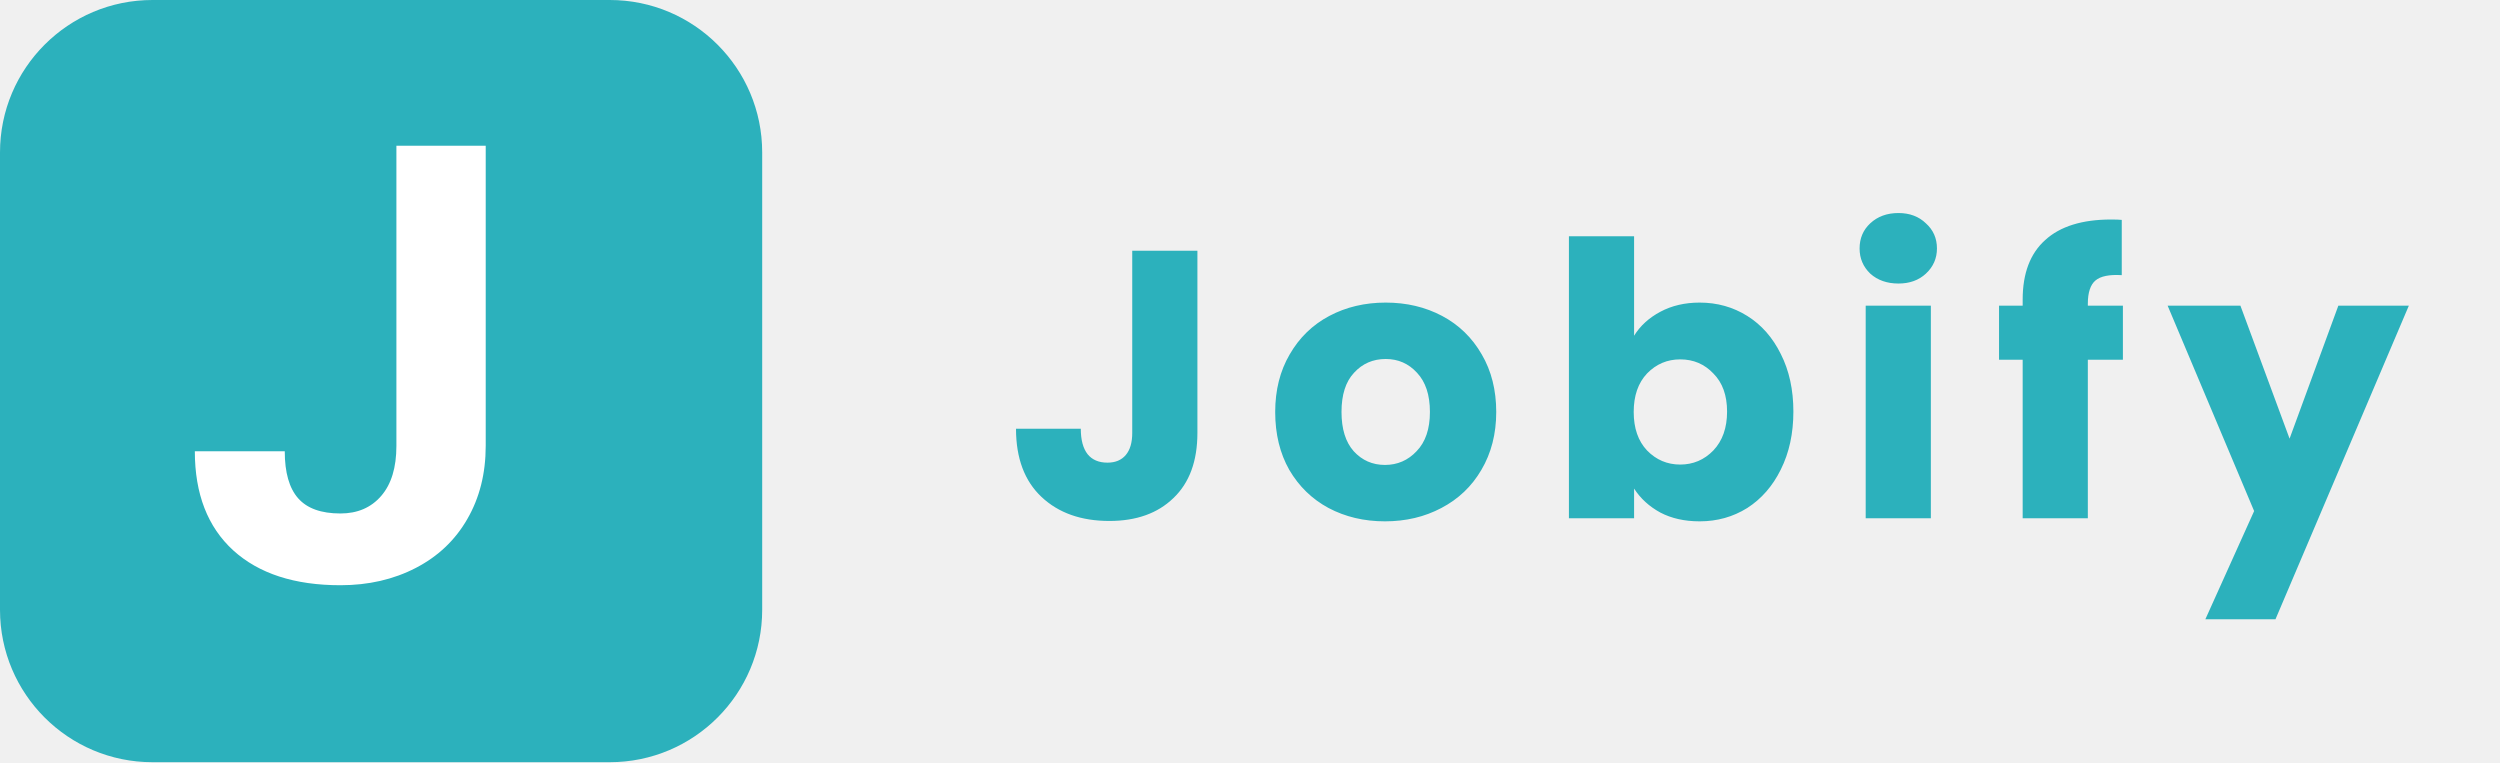
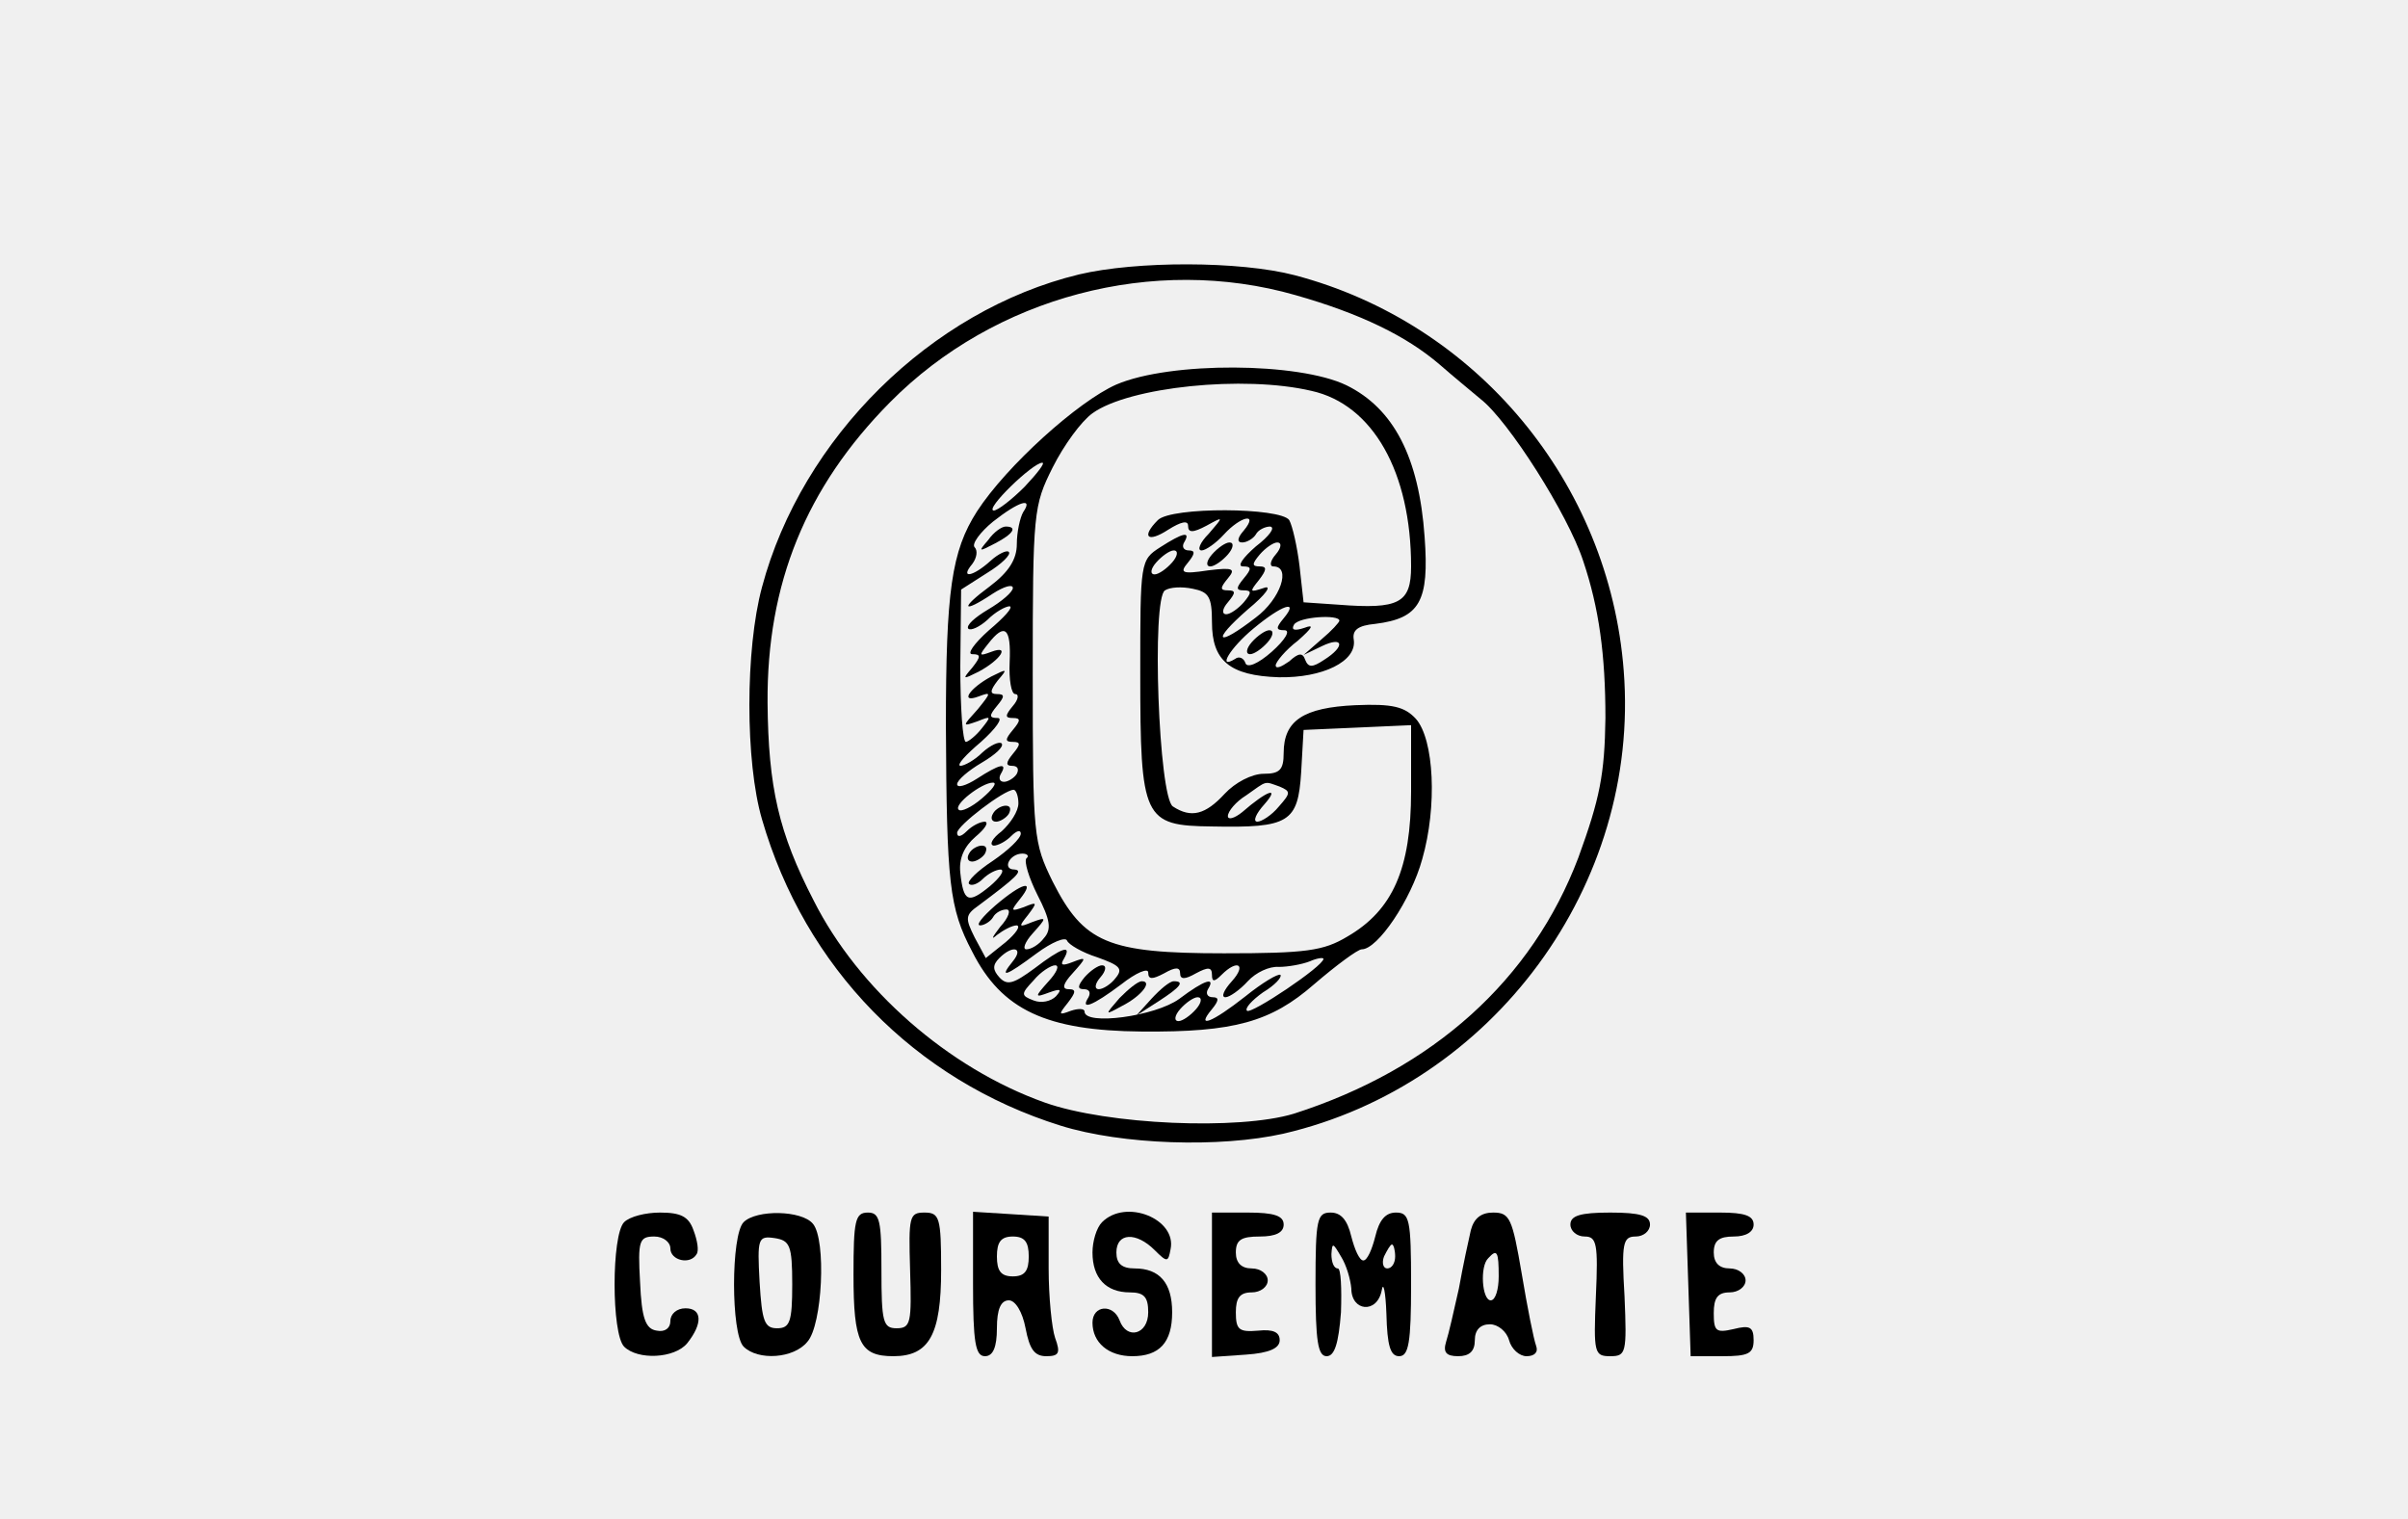
- <svg xmlns="http://www.w3.org/2000/svg" width="164" height="50" viewBox="0 0 164 50" fill="none">
-   <path d="M78.55 16.45V28.4C78.55 30.25 78.025 31.675 76.975 32.675C75.942 33.675 74.542 34.175 72.775 34.175C70.925 34.175 69.442 33.65 68.325 32.6C67.208 31.55 66.65 30.058 66.65 28.125H70.9C70.9 28.858 71.05 29.417 71.35 29.8C71.65 30.167 72.083 30.35 72.65 30.35C73.167 30.35 73.567 30.183 73.85 29.85C74.133 29.517 74.275 29.033 74.275 28.4V16.45H78.55ZM90.853 34.2C89.487 34.2 88.253 33.908 87.153 33.325C86.07 32.742 85.212 31.908 84.578 30.825C83.962 29.742 83.653 28.475 83.653 27.025C83.653 25.592 83.97 24.333 84.603 23.25C85.237 22.15 86.103 21.308 87.203 20.725C88.303 20.142 89.537 19.85 90.903 19.85C92.27 19.85 93.503 20.142 94.603 20.725C95.703 21.308 96.57 22.15 97.203 23.25C97.837 24.333 98.153 25.592 98.153 27.025C98.153 28.458 97.828 29.725 97.178 30.825C96.545 31.908 95.67 32.742 94.553 33.325C93.453 33.908 92.22 34.2 90.853 34.2ZM90.853 30.5C91.67 30.5 92.362 30.2 92.928 29.6C93.511 29 93.803 28.142 93.803 27.025C93.803 25.908 93.52 25.05 92.953 24.45C92.403 23.85 91.72 23.55 90.903 23.55C90.07 23.55 89.378 23.85 88.828 24.45C88.278 25.033 88.003 25.892 88.003 27.025C88.003 28.142 88.27 29 88.803 29.6C89.353 30.2 90.037 30.5 90.853 30.5ZM107.196 22.025C107.596 21.375 108.171 20.85 108.921 20.45C109.671 20.05 110.529 19.85 111.496 19.85C112.646 19.85 113.688 20.142 114.621 20.725C115.554 21.308 116.288 22.142 116.821 23.225C117.371 24.308 117.646 25.567 117.646 27C117.646 28.433 117.371 29.7 116.821 30.8C116.288 31.883 115.554 32.725 114.621 33.325C113.688 33.908 112.646 34.2 111.496 34.2C110.513 34.2 109.654 34.008 108.921 33.625C108.188 33.225 107.613 32.7 107.196 32.05V34H102.921V15.5H107.196V22.025ZM113.296 27C113.296 25.933 112.996 25.1 112.396 24.5C111.813 23.883 111.088 23.575 110.221 23.575C109.371 23.575 108.646 23.883 108.046 24.5C107.463 25.117 107.171 25.958 107.171 27.025C107.171 28.092 107.463 28.933 108.046 29.55C108.646 30.167 109.371 30.475 110.221 30.475C111.071 30.475 111.796 30.167 112.396 29.55C112.996 28.917 113.296 28.067 113.296 27ZM124.539 18.6C123.789 18.6 123.172 18.383 122.689 17.95C122.222 17.5 121.989 16.95 121.989 16.3C121.989 15.633 122.222 15.083 122.689 14.65C123.172 14.2 123.789 13.975 124.539 13.975C125.272 13.975 125.872 14.2 126.339 14.65C126.822 15.083 127.064 15.633 127.064 16.3C127.064 16.95 126.822 17.5 126.339 17.95C125.872 18.383 125.272 18.6 124.539 18.6ZM126.664 20.05V34H122.389V20.05H126.664ZM139.262 23.6H136.962V34H132.687V23.6H131.137V20.05H132.687V19.65C132.687 17.933 133.179 16.633 134.162 15.75C135.145 14.85 136.587 14.4 138.487 14.4C138.804 14.4 139.037 14.408 139.187 14.425V18.05C138.37 18 137.795 18.117 137.462 18.4C137.129 18.683 136.962 19.192 136.962 19.925V20.05H139.262V23.6ZM158.021 20.05L149.271 40.625H144.671L147.871 33.525L142.196 20.05H146.971L150.196 28.775L153.396 20.05H158.021Z" fill="#2CB1BC" />
-   <rect width="50" height="50" rx="10" fill="#2CB1BC" />
-   <path d="M26.004 9.562H31.863V29.25C31.863 31.06 31.46 32.661 30.652 34.055C29.858 35.435 28.732 36.503 27.273 37.258C25.815 38.013 24.168 38.391 22.332 38.391C19.324 38.391 16.98 37.629 15.301 36.105C13.621 34.569 12.781 32.401 12.781 29.602H18.68C18.68 30.995 18.973 32.023 19.559 32.688C20.145 33.352 21.069 33.684 22.332 33.684C23.452 33.684 24.344 33.3 25.008 32.531C25.672 31.763 26.004 30.669 26.004 29.25V9.562Z" fill="white" />
+ <svg xmlns="http://www.w3.org/2000/svg" width="130px" height="82px" viewBox="0 0 129 82" version="1.1">
+   <g id="surface1">
+     <path style=" stroke:none;fill-rule:nonzero;fill:rgb(0%,0%,0%);fill-opacity:1;" d="M 57.75 14.816 C 49.75 16.754 42.785 23.645 40.637 31.699 C 39.73 35.059 39.73 41.129 40.637 44.23 C 42.957 52.242 48.891 58.312 56.762 60.77 C 60.07 61.801 65.359 61.973 68.801 61.199 C 80.109 58.57 88.062 47.762 87.16 36.219 C 86.387 26.055 79.207 17.441 69.402 14.859 C 66.434 14.082 60.844 14.082 57.75 14.816 Z M 69.445 15.934 C 72.93 16.926 75.422 18.133 77.227 19.684 C 77.914 20.285 78.906 21.102 79.422 21.535 C 80.926 22.695 84.152 27.777 84.969 30.277 C 85.828 32.816 86.172 35.359 86.172 38.762 C 86.129 41.816 85.871 43.109 84.711 46.297 C 82.215 52.887 76.883 57.711 69.359 60.121 C 66.391 61.027 59.297 60.727 55.898 59.52 C 50.695 57.668 45.84 53.402 43.43 48.621 C 41.539 44.961 40.98 42.508 40.938 37.941 C 40.895 31.523 43 26.312 47.559 21.707 C 53.191 16.02 61.789 13.738 69.445 15.934 Z M 69.445 15.934 " />
+     <path style=" stroke:none;fill-rule:nonzero;fill:rgb(0%,0%,0%);fill-opacity:1;" d="M 59.77 20.758 C 57.707 21.664 53.836 25.152 52.246 27.605 C 50.867 29.758 50.566 31.914 50.566 39.191 C 50.609 47.676 50.738 49.012 51.988 51.379 C 53.578 54.523 55.984 55.645 61.145 55.688 C 66.133 55.73 68.113 55.168 70.434 53.145 C 71.637 52.113 72.801 51.25 73.016 51.25 C 73.875 51.25 75.68 48.578 76.281 46.383 C 77.098 43.539 76.926 39.922 75.938 38.805 C 75.336 38.156 74.691 37.984 72.672 38.07 C 69.875 38.199 68.801 38.891 68.801 40.656 C 68.801 41.559 68.586 41.773 67.727 41.773 C 67.078 41.773 66.176 42.25 65.617 42.852 C 64.586 43.973 63.812 44.188 62.824 43.539 C 62.051 43.066 61.66 32.301 62.395 31.871 C 62.652 31.699 63.297 31.656 63.898 31.785 C 64.758 31.957 64.93 32.215 64.93 33.594 C 64.93 35.66 65.875 36.477 68.543 36.562 C 70.906 36.605 72.758 35.703 72.586 34.539 C 72.496 34.023 72.801 33.766 73.746 33.68 C 76.152 33.379 76.668 32.473 76.41 28.984 C 76.109 24.676 74.734 22.051 72.195 20.801 C 69.617 19.551 62.695 19.508 59.77 20.758 Z M 70.305 21.102 C 73.617 21.836 75.68 25.496 75.68 30.578 C 75.68 32.559 75.035 32.902 71.766 32.645 L 69.875 32.516 L 69.66 30.578 C 69.531 29.5 69.273 28.383 69.102 28.078 C 68.629 27.391 62.738 27.348 62.008 28.078 C 61.102 28.984 61.445 29.328 62.566 28.598 C 63.254 28.164 63.641 28.078 63.641 28.383 C 63.641 28.77 63.898 28.77 64.629 28.383 C 65.574 27.863 65.574 27.863 64.758 28.812 C 64.285 29.285 64.113 29.715 64.371 29.715 C 64.586 29.715 65.145 29.328 65.574 28.855 C 66.477 27.863 67.469 27.648 66.648 28.641 C 66.305 29.027 66.262 29.285 66.562 29.285 C 66.82 29.285 67.164 29.07 67.297 28.855 C 67.426 28.598 67.812 28.426 68.07 28.426 C 68.371 28.469 68.027 28.941 67.297 29.5 C 66.605 30.105 66.262 30.578 66.605 30.578 C 67.078 30.578 67.078 30.707 66.648 31.223 C 66.219 31.742 66.219 31.871 66.648 31.871 C 67.078 31.871 67.078 32 66.648 32.516 C 66.348 32.859 65.918 33.16 65.703 33.16 C 65.445 33.16 65.488 32.859 65.789 32.516 C 66.219 32 66.219 31.871 65.789 31.871 C 65.359 31.871 65.359 31.742 65.789 31.223 C 66.219 30.707 66.09 30.621 64.715 30.793 C 63.297 31.008 63.168 30.922 63.641 30.363 C 64.027 29.887 64.027 29.715 63.684 29.715 C 63.383 29.715 63.297 29.5 63.426 29.285 C 63.812 28.641 63.34 28.77 62.137 29.543 C 61.059 30.234 61.059 30.32 61.059 36.348 C 61.059 44.23 61.23 44.574 64.93 44.617 C 69.102 44.703 69.574 44.402 69.746 41.688 L 69.875 39.406 L 72.801 39.277 L 75.68 39.148 L 75.68 42.723 C 75.68 46.898 74.691 49.141 72.238 50.562 C 70.949 51.336 70.004 51.465 65.574 51.465 C 59.297 51.465 58.008 50.906 56.328 47.59 C 55.297 45.48 55.254 45.176 55.254 36.391 C 55.254 27.605 55.297 27.305 56.328 25.238 C 56.934 24.031 57.879 22.738 58.48 22.309 C 60.457 20.887 66.648 20.242 70.305 21.102 Z M 54.824 26.27 C 54.137 26.961 53.363 27.562 53.148 27.562 C 52.633 27.52 55.254 24.98 55.77 24.98 C 55.941 24.98 55.512 25.539 54.824 26.27 Z M 54.738 27.648 C 54.566 27.949 54.395 28.727 54.395 29.371 C 54.395 30.191 53.965 30.879 52.934 31.656 C 51.301 32.859 51.43 33.16 53.105 32.043 C 53.707 31.656 54.18 31.523 54.18 31.742 C 54.18 31.957 53.578 32.473 52.848 32.902 C 52.117 33.336 51.645 33.766 51.773 33.938 C 51.902 34.066 52.375 33.852 52.805 33.465 C 53.234 33.031 53.793 32.73 54.008 32.73 C 54.223 32.773 53.707 33.336 52.891 34.023 C 52.074 34.754 51.688 35.316 51.988 35.316 C 52.461 35.316 52.461 35.445 51.988 36.047 C 51.43 36.691 51.473 36.691 52.332 36.262 C 53.535 35.617 54.051 34.797 53.02 35.188 C 52.332 35.445 52.332 35.402 52.848 34.754 C 53.75 33.594 54.094 33.895 54.008 35.746 C 53.965 36.691 54.094 37.469 54.309 37.469 C 54.523 37.469 54.48 37.77 54.18 38.113 C 53.75 38.633 53.75 38.762 54.18 38.762 C 54.609 38.762 54.609 38.891 54.18 39.406 C 53.75 39.922 53.75 40.051 54.18 40.051 C 54.609 40.051 54.609 40.184 54.18 40.699 C 53.793 41.172 53.793 41.344 54.137 41.344 C 54.438 41.344 54.523 41.516 54.395 41.773 C 54.266 41.992 53.922 42.207 53.707 42.207 C 53.449 42.207 53.406 41.992 53.535 41.773 C 53.922 41.129 53.449 41.258 52.246 42.035 C 51.645 42.422 51.172 42.551 51.172 42.336 C 51.172 42.121 51.773 41.602 52.504 41.172 C 53.234 40.742 53.707 40.312 53.578 40.137 C 53.449 40.008 52.977 40.227 52.547 40.613 C 52.117 41.043 51.559 41.344 51.344 41.344 C 51.129 41.301 51.645 40.742 52.461 40.051 C 53.277 39.32 53.664 38.762 53.363 38.762 C 52.891 38.762 52.891 38.633 53.32 38.113 C 53.75 37.598 53.75 37.469 53.32 37.469 C 52.934 37.469 52.934 37.297 53.363 36.738 C 53.922 36.09 53.879 36.09 53.02 36.52 C 51.816 37.168 51.301 37.984 52.332 37.598 C 53.02 37.34 53.02 37.383 52.289 38.285 C 51.43 39.234 51.43 39.234 52.289 38.934 C 53.02 38.633 53.02 38.676 52.504 39.32 C 52.203 39.707 51.773 40.051 51.645 40.051 C 51.473 40.051 51.344 38.199 51.344 35.961 L 51.387 31.828 L 52.805 30.922 C 53.578 30.449 54.094 29.934 53.965 29.801 C 53.879 29.672 53.406 29.887 52.977 30.277 C 52.031 31.137 51.301 31.266 51.988 30.449 C 52.246 30.105 52.289 29.715 52.117 29.543 C 51.945 29.371 52.418 28.727 53.105 28.164 C 54.523 27.047 55.297 26.832 54.738 27.648 Z M 68.371 29.934 C 68.07 30.277 68.027 30.578 68.242 30.578 C 69.23 30.578 68.629 32.344 67.297 33.336 C 65.188 34.969 64.844 34.668 66.863 32.902 C 67.855 32.086 68.199 31.566 67.727 31.742 C 66.949 32 66.949 31.957 67.469 31.309 C 67.898 30.75 67.898 30.578 67.512 30.578 C 67.078 30.578 67.078 30.449 67.512 29.934 C 67.812 29.586 68.242 29.285 68.457 29.285 C 68.715 29.285 68.672 29.586 68.371 29.934 Z M 62.781 30.363 C 62.48 30.707 62.051 31.008 61.836 31.008 C 61.574 31.008 61.617 30.707 61.922 30.363 C 62.223 30.02 62.652 29.715 62.867 29.715 C 63.125 29.715 63.082 30.02 62.781 30.363 Z M 68.801 33.379 C 68.371 33.895 68.371 34.023 68.844 34.023 C 69.188 34.023 68.887 34.539 68.156 35.188 C 67.426 35.832 66.82 36.09 66.734 35.789 C 66.648 35.531 66.391 35.402 66.176 35.574 C 65.188 36.176 65.918 34.969 67.164 33.938 C 68.715 32.645 69.66 32.344 68.801 33.379 Z M 71.809 33.508 C 71.809 33.594 71.379 34.066 70.863 34.496 L 69.875 35.359 L 70.863 34.883 C 72.023 34.324 72.152 34.883 70.992 35.617 C 70.348 36.047 70.133 36.047 69.961 35.617 C 69.832 35.23 69.617 35.23 69.102 35.703 C 68.672 36.004 68.371 36.133 68.371 35.918 C 68.371 35.746 68.887 35.102 69.574 34.582 C 70.348 33.895 70.477 33.68 69.918 33.895 C 69.402 34.066 69.188 34.023 69.359 33.723 C 69.617 33.289 71.809 33.16 71.809 33.508 Z M 52.504 43.109 C 51.945 43.586 51.387 43.844 51.258 43.715 C 50.953 43.453 52.504 42.25 53.105 42.25 C 53.363 42.25 53.062 42.637 52.504 43.109 Z M 68.586 42.465 C 69.188 42.723 69.188 42.809 68.543 43.539 C 68.156 44.016 67.598 44.359 67.383 44.359 C 67.121 44.359 67.297 43.93 67.77 43.41 C 68.629 42.422 67.898 42.68 66.562 43.844 C 66.133 44.188 65.789 44.273 65.789 44.059 C 65.789 43.801 66.219 43.281 66.777 42.938 C 67.941 42.121 67.727 42.164 68.586 42.465 Z M 54.48 43.367 C 54.48 43.801 54.051 44.445 53.578 44.875 C 53.062 45.262 52.891 45.609 53.148 45.652 C 53.363 45.652 53.793 45.438 54.094 45.133 C 54.395 44.832 54.609 44.789 54.609 45.004 C 54.609 45.262 53.922 45.91 53.105 46.469 C 52.246 47.031 51.688 47.59 51.816 47.719 C 51.945 47.848 52.289 47.719 52.547 47.461 C 52.848 47.16 53.277 46.941 53.535 46.941 C 53.75 46.988 53.492 47.375 52.934 47.848 C 51.773 48.797 51.516 48.711 51.344 47.117 C 51.258 46.34 51.559 45.695 52.16 45.176 C 52.676 44.746 52.891 44.402 52.676 44.359 C 52.418 44.359 51.988 44.574 51.688 44.875 C 51.387 45.176 51.172 45.219 51.172 44.961 C 51.172 44.574 53.707 42.637 54.223 42.637 C 54.352 42.637 54.48 42.98 54.48 43.367 Z M 54.91 46.34 C 54.781 46.512 55.039 47.375 55.512 48.32 C 56.199 49.656 56.285 50.172 55.855 50.648 C 55.598 50.992 55.168 51.25 54.91 51.25 C 54.695 51.25 54.824 50.863 55.254 50.387 C 56.027 49.527 56.027 49.484 55.211 49.785 C 54.48 50.086 54.48 50.043 54.996 49.398 C 55.512 48.711 55.512 48.664 54.781 48.969 C 54.051 49.227 54.051 49.184 54.566 48.535 C 55.426 47.461 54.695 47.633 53.234 48.883 C 52.547 49.484 52.16 49.957 52.418 49.957 C 52.633 49.957 52.977 49.742 53.105 49.527 C 53.234 49.27 53.578 49.098 53.836 49.098 C 54.094 49.098 53.965 49.527 53.492 50.043 C 53.062 50.605 52.977 50.777 53.32 50.477 C 53.664 50.215 54.137 49.957 54.395 49.957 C 54.609 50 54.352 50.387 53.793 50.863 L 52.719 51.723 L 52.117 50.605 C 51.602 49.57 51.602 49.398 52.332 48.883 C 54.352 47.375 54.781 46.988 54.266 46.941 C 53.578 46.941 54.008 46.082 54.695 46.082 C 54.953 46.082 55.082 46.211 54.91 46.34 Z M 58.738 51.68 C 59.941 52.113 60.156 52.285 59.727 52.801 C 59.469 53.145 59.039 53.402 58.824 53.402 C 58.566 53.402 58.609 53.102 58.91 52.758 C 59.211 52.414 59.254 52.113 58.996 52.113 C 58.781 52.113 58.352 52.414 58.051 52.758 C 57.664 53.23 57.664 53.402 58.008 53.402 C 58.309 53.402 58.395 53.574 58.266 53.836 C 57.793 54.566 58.48 54.309 60.027 53.145 C 60.844 52.5 61.488 52.242 61.488 52.5 C 61.488 52.887 61.703 52.887 62.352 52.543 C 62.953 52.199 63.211 52.199 63.211 52.543 C 63.211 52.887 63.469 52.887 64.07 52.543 C 64.715 52.199 64.93 52.199 64.93 52.629 C 64.93 53.016 65.059 53.016 65.445 52.629 C 66.305 51.766 66.82 52.066 66.004 52.973 C 65.574 53.445 65.402 53.836 65.66 53.836 C 65.875 53.836 66.434 53.445 66.863 52.973 C 67.297 52.5 68.027 52.156 68.543 52.199 C 69.016 52.199 69.789 52.066 70.219 51.895 C 70.605 51.723 70.949 51.68 70.949 51.766 C 70.949 52.156 67.035 54.781 66.82 54.566 C 66.691 54.438 67.078 54.008 67.684 53.574 C 68.328 53.188 68.715 52.758 68.629 52.629 C 68.5 52.543 67.641 53.059 66.734 53.789 C 64.93 55.211 64.027 55.559 64.93 54.48 C 65.316 54.008 65.316 53.836 64.973 53.836 C 64.672 53.836 64.586 53.617 64.715 53.402 C 65.145 52.715 64.543 52.887 63.168 53.922 C 61.879 54.867 58.051 55.383 58.051 54.609 C 58.051 54.438 57.707 54.438 57.32 54.566 C 56.633 54.824 56.633 54.781 57.148 54.137 C 57.578 53.574 57.621 53.402 57.191 53.402 C 56.805 53.402 56.891 53.102 57.406 52.543 C 58.18 51.68 58.18 51.637 57.406 51.938 C 56.848 52.156 56.719 52.113 56.934 51.766 C 57.406 50.949 56.805 51.164 55.34 52.285 C 54.223 53.102 53.879 53.23 53.449 52.758 C 53.105 52.371 53.062 52.113 53.449 51.723 C 54.18 50.992 54.781 51.164 54.18 51.895 C 53.406 52.844 53.793 52.715 55.469 51.465 C 56.285 50.863 57.02 50.562 57.105 50.777 C 57.191 50.992 57.922 51.422 58.738 51.68 Z M 56.113 52.973 C 55.34 53.836 55.34 53.879 56.156 53.574 C 56.762 53.359 56.848 53.402 56.504 53.789 C 56.242 54.051 55.727 54.18 55.297 54.008 C 54.609 53.746 54.609 53.66 55.297 52.93 C 55.684 52.457 56.242 52.113 56.461 52.113 C 56.719 52.113 56.547 52.5 56.113 52.973 Z M 64.07 54.48 C 63.77 54.824 63.34 55.125 63.125 55.125 C 62.867 55.125 62.91 54.824 63.211 54.48 C 63.512 54.137 63.941 53.836 64.156 53.836 C 64.414 53.836 64.371 54.137 64.07 54.48 Z M 64.07 54.48 " />
+     <path style=" stroke:none;fill-rule:nonzero;fill:rgb(0%,0%,0%);fill-opacity:1;" d="M 64.93 29.934 C 64.629 30.277 64.586 30.578 64.844 30.578 C 65.059 30.578 65.488 30.277 65.789 29.934 C 66.09 29.586 66.133 29.285 65.875 29.285 C 65.66 29.285 65.23 29.586 64.93 29.934 Z M 64.93 29.934 " />
+     <path style=" stroke:none;fill-rule:nonzero;fill:rgb(0%,0%,0%);fill-opacity:1;" d="M 52.848 29.156 C 52.289 29.801 52.332 29.801 53.234 29.328 C 54.223 28.812 54.438 28.426 53.793 28.426 C 53.578 28.426 53.148 28.727 52.848 29.156 Z M 52.848 29.156 " />
+     <path style=" stroke:none;fill-rule:nonzero;fill:rgb(0%,0%,0%);fill-opacity:1;" d="M 67.078 34.668 C 66.777 35.012 66.734 35.316 66.992 35.316 C 67.211 35.316 67.641 35.012 67.941 34.668 C 68.242 34.324 68.285 34.023 68.027 34.023 C 67.812 34.023 67.383 34.324 67.078 34.668 Z M 67.078 34.668 " />
+     <path style=" stroke:none;fill-rule:nonzero;fill:rgb(0%,0%,0%);fill-opacity:1;" d="M 53.105 43.93 C 52.977 44.145 53.02 44.359 53.277 44.359 C 53.492 44.359 53.836 44.145 53.965 43.93 C 54.094 43.672 54.051 43.496 53.793 43.496 C 53.578 43.496 53.234 43.672 53.105 43.93 Z M 53.105 43.93 " />
+     <path style=" stroke:none;fill-rule:nonzero;fill:rgb(0%,0%,0%);fill-opacity:1;" d="M 51.816 46.082 C 51.688 46.297 51.73 46.512 51.988 46.512 C 52.203 46.512 52.547 46.297 52.676 46.082 C 52.805 45.824 52.762 45.652 52.504 45.652 C 52.289 45.652 51.945 45.824 51.816 46.082 Z M 51.816 46.082 " />
+     <path style=" stroke:none;fill-rule:nonzero;fill:rgb(0%,0%,0%);fill-opacity:1;" d="M 59.941 53.879 C 59.125 54.824 59.125 54.824 60.07 54.309 C 61.102 53.789 61.746 52.973 61.145 52.973 C 60.93 52.973 60.414 53.402 59.941 53.879 Z M 59.941 53.879 " />
+     <path style=" stroke:none;fill-rule:nonzero;fill:rgb(0%,0%,0%);fill-opacity:1;" d="M 61.66 53.922 L 60.844 54.824 L 62.051 54.051 C 63.254 53.273 63.469 52.973 62.867 52.973 C 62.652 52.973 62.137 53.402 61.66 53.922 Z M 61.66 53.922 " />
+     <path style=" stroke:none;fill-rule:nonzero;fill:rgb(0%,0%,0%);fill-opacity:1;" d="M 33.195 65.98 C 32.508 66.668 32.508 72.008 33.195 72.699 C 33.926 73.43 35.906 73.344 36.594 72.523 C 37.453 71.449 37.41 70.629 36.508 70.629 C 36.035 70.629 35.691 70.934 35.691 71.32 C 35.691 71.707 35.391 71.922 34.961 71.836 C 34.355 71.75 34.141 71.191 34.055 69.211 C 33.926 66.969 34.012 66.754 34.828 66.754 C 35.305 66.754 35.691 67.055 35.691 67.398 C 35.691 68.047 36.766 68.305 37.109 67.703 C 37.238 67.531 37.152 66.969 36.938 66.41 C 36.68 65.676 36.25 65.461 35.133 65.461 C 34.355 65.461 33.496 65.676 33.195 65.98 Z M 33.195 65.98 " />
+     <path style=" stroke:none;fill-rule:nonzero;fill:rgb(0%,0%,0%);fill-opacity:1;" d="M 39.645 65.98 C 38.957 66.668 38.957 72.008 39.645 72.699 C 40.422 73.473 42.355 73.344 43.086 72.438 C 43.902 71.535 44.117 66.926 43.387 66.066 C 42.785 65.332 40.336 65.289 39.645 65.98 Z M 42.27 69.34 C 42.27 71.363 42.141 71.707 41.453 71.707 C 40.766 71.707 40.637 71.32 40.508 69.211 C 40.379 66.84 40.422 66.711 41.324 66.84 C 42.141 66.969 42.27 67.227 42.27 69.34 Z M 42.27 69.34 " />
+     <path style=" stroke:none;fill-rule:nonzero;fill:rgb(0%,0%,0%);fill-opacity:1;" d="M 45.578 68.82 C 45.578 72.48 45.926 73.215 47.73 73.215 C 49.664 73.215 50.309 72.051 50.309 68.562 C 50.309 65.719 50.223 65.461 49.406 65.461 C 48.59 65.461 48.547 65.676 48.633 68.562 C 48.719 71.406 48.676 71.707 47.902 71.707 C 47.172 71.707 47.086 71.363 47.086 68.562 C 47.086 65.895 47 65.461 46.355 65.461 C 45.664 65.461 45.578 65.895 45.578 68.82 Z M 45.578 68.82 " />
+     <path style=" stroke:none;fill-rule:nonzero;fill:rgb(0%,0%,0%);fill-opacity:1;" d="M 52.031 69.297 C 52.031 72.48 52.16 73.215 52.676 73.215 C 53.105 73.215 53.32 72.742 53.32 71.707 C 53.32 70.672 53.535 70.199 53.965 70.199 C 54.309 70.199 54.695 70.801 54.867 71.707 C 55.082 72.828 55.34 73.215 55.984 73.215 C 56.676 73.215 56.762 73.043 56.461 72.223 C 56.285 71.707 56.113 70.027 56.113 68.477 L 56.113 65.676 L 54.094 65.547 L 52.031 65.418 Z M 55.039 67.832 C 55.039 68.605 54.824 68.906 54.18 68.906 C 53.535 68.906 53.32 68.605 53.32 67.832 C 53.32 67.055 53.535 66.754 54.18 66.754 C 54.824 66.754 55.039 67.055 55.039 67.832 Z M 55.039 67.832 " />
+     <path style=" stroke:none;fill-rule:nonzero;fill:rgb(0%,0%,0%);fill-opacity:1;" d="M 58.996 65.98 C 58.695 66.281 58.48 67.012 58.48 67.617 C 58.48 68.992 59.211 69.77 60.5 69.77 C 61.273 69.77 61.488 70.027 61.488 70.844 C 61.488 72.051 60.328 72.352 59.941 71.277 C 59.598 70.371 58.48 70.457 58.48 71.406 C 58.48 72.48 59.34 73.215 60.629 73.215 C 62.094 73.215 62.781 72.48 62.781 70.844 C 62.781 69.254 62.094 68.477 60.758 68.477 C 60.07 68.477 59.77 68.219 59.77 67.617 C 59.77 66.539 60.844 66.496 61.836 67.488 C 62.523 68.176 62.566 68.133 62.695 67.441 C 63.039 65.809 60.285 64.688 58.996 65.98 Z M 58.996 65.98 " />
+     <path style=" stroke:none;fill-rule:nonzero;fill:rgb(0%,0%,0%);fill-opacity:1;" d="M 64.93 69.383 L 64.93 73.258 L 66.777 73.129 C 68.027 73.043 68.586 72.785 68.586 72.352 C 68.586 71.922 68.242 71.75 67.426 71.836 C 66.391 71.922 66.219 71.793 66.219 70.844 C 66.219 70.07 66.434 69.77 67.078 69.77 C 67.555 69.77 67.941 69.469 67.941 69.121 C 67.941 68.777 67.555 68.477 67.078 68.477 C 66.52 68.477 66.219 68.176 66.219 67.617 C 66.219 66.926 66.52 66.754 67.512 66.754 C 68.371 66.754 68.801 66.539 68.801 66.109 C 68.801 65.633 68.285 65.461 66.863 65.461 L 64.93 65.461 Z M 64.93 69.383 " />
+     <path style=" stroke:none;fill-rule:nonzero;fill:rgb(0%,0%,0%);fill-opacity:1;" d="M 70.52 69.34 C 70.52 72.395 70.648 73.215 71.121 73.215 C 71.551 73.215 71.766 72.523 71.895 70.844 C 71.938 69.555 71.895 68.477 71.723 68.477 C 71.508 68.477 71.379 68.133 71.379 67.703 C 71.422 67.055 71.465 67.098 71.895 67.832 C 72.195 68.305 72.41 69.078 72.453 69.555 C 72.453 70.801 73.832 70.934 74.09 69.684 C 74.176 69.121 74.305 69.727 74.348 70.934 C 74.391 72.656 74.562 73.215 75.035 73.215 C 75.551 73.215 75.68 72.48 75.68 69.34 C 75.68 65.809 75.594 65.461 74.863 65.461 C 74.305 65.461 73.961 65.852 73.746 66.754 C 73.574 67.441 73.316 68.047 73.102 68.047 C 72.887 68.047 72.629 67.441 72.453 66.754 C 72.238 65.852 71.895 65.461 71.336 65.461 C 70.605 65.461 70.52 65.809 70.52 69.34 Z M 74.82 67.832 C 74.82 68.176 74.648 68.477 74.391 68.477 C 74.176 68.477 74.09 68.176 74.219 67.832 C 74.391 67.488 74.562 67.184 74.648 67.184 C 74.734 67.184 74.82 67.488 74.82 67.832 Z M 74.82 67.832 " />
+     <path style=" stroke:none;fill-rule:nonzero;fill:rgb(0%,0%,0%);fill-opacity:1;" d="M 78.906 66.41 C 78.777 66.969 78.477 68.348 78.262 69.555 C 78.004 70.715 77.699 72.051 77.57 72.438 C 77.398 73 77.57 73.215 78.219 73.215 C 78.82 73.215 79.121 72.957 79.121 72.352 C 79.121 71.793 79.422 71.492 79.938 71.492 C 80.367 71.492 80.84 71.879 80.969 72.352 C 81.098 72.828 81.527 73.215 81.914 73.215 C 82.344 73.215 82.559 73 82.43 72.656 C 82.301 72.309 81.957 70.586 81.656 68.777 C 81.141 65.762 81.012 65.461 80.109 65.461 C 79.465 65.461 79.078 65.762 78.906 66.41 Z M 80.41 68.906 C 80.41 69.598 80.238 70.199 79.98 70.199 C 79.508 70.199 79.379 68.348 79.852 67.918 C 80.324 67.398 80.41 67.574 80.41 68.906 Z M 80.41 68.906 " />
+     <path style=" stroke:none;fill-rule:nonzero;fill:rgb(0%,0%,0%);fill-opacity:1;" d="M 84.281 66.109 C 84.281 66.453 84.625 66.754 85.055 66.754 C 85.699 66.754 85.785 67.141 85.656 69.984 C 85.527 73.043 85.57 73.215 86.43 73.215 C 87.289 73.215 87.332 73.043 87.203 69.984 C 87.031 67.098 87.117 66.754 87.805 66.754 C 88.234 66.754 88.578 66.453 88.578 66.109 C 88.578 65.633 88.062 65.461 86.43 65.461 C 84.797 65.461 84.281 65.633 84.281 66.109 Z M 84.281 66.109 " />
+     <path style=" stroke:none;fill-rule:nonzero;fill:rgb(0%,0%,0%);fill-opacity:1;" d="M 90.645 69.34 L 90.773 73.215 L 92.492 73.215 C 93.867 73.215 94.172 73.086 94.172 72.352 C 94.172 71.621 93.953 71.535 93.094 71.75 C 92.148 71.965 92.02 71.879 92.02 70.887 C 92.02 70.07 92.234 69.77 92.879 69.77 C 93.352 69.77 93.738 69.469 93.738 69.121 C 93.738 68.777 93.352 68.477 92.879 68.477 C 92.32 68.477 92.02 68.176 92.02 67.617 C 92.02 66.969 92.32 66.754 93.094 66.754 C 93.781 66.754 94.172 66.496 94.172 66.109 C 94.172 65.633 93.695 65.461 92.363 65.461 L 90.516 65.461 Z M 90.645 69.34 " />
+   </g>
</svg>
